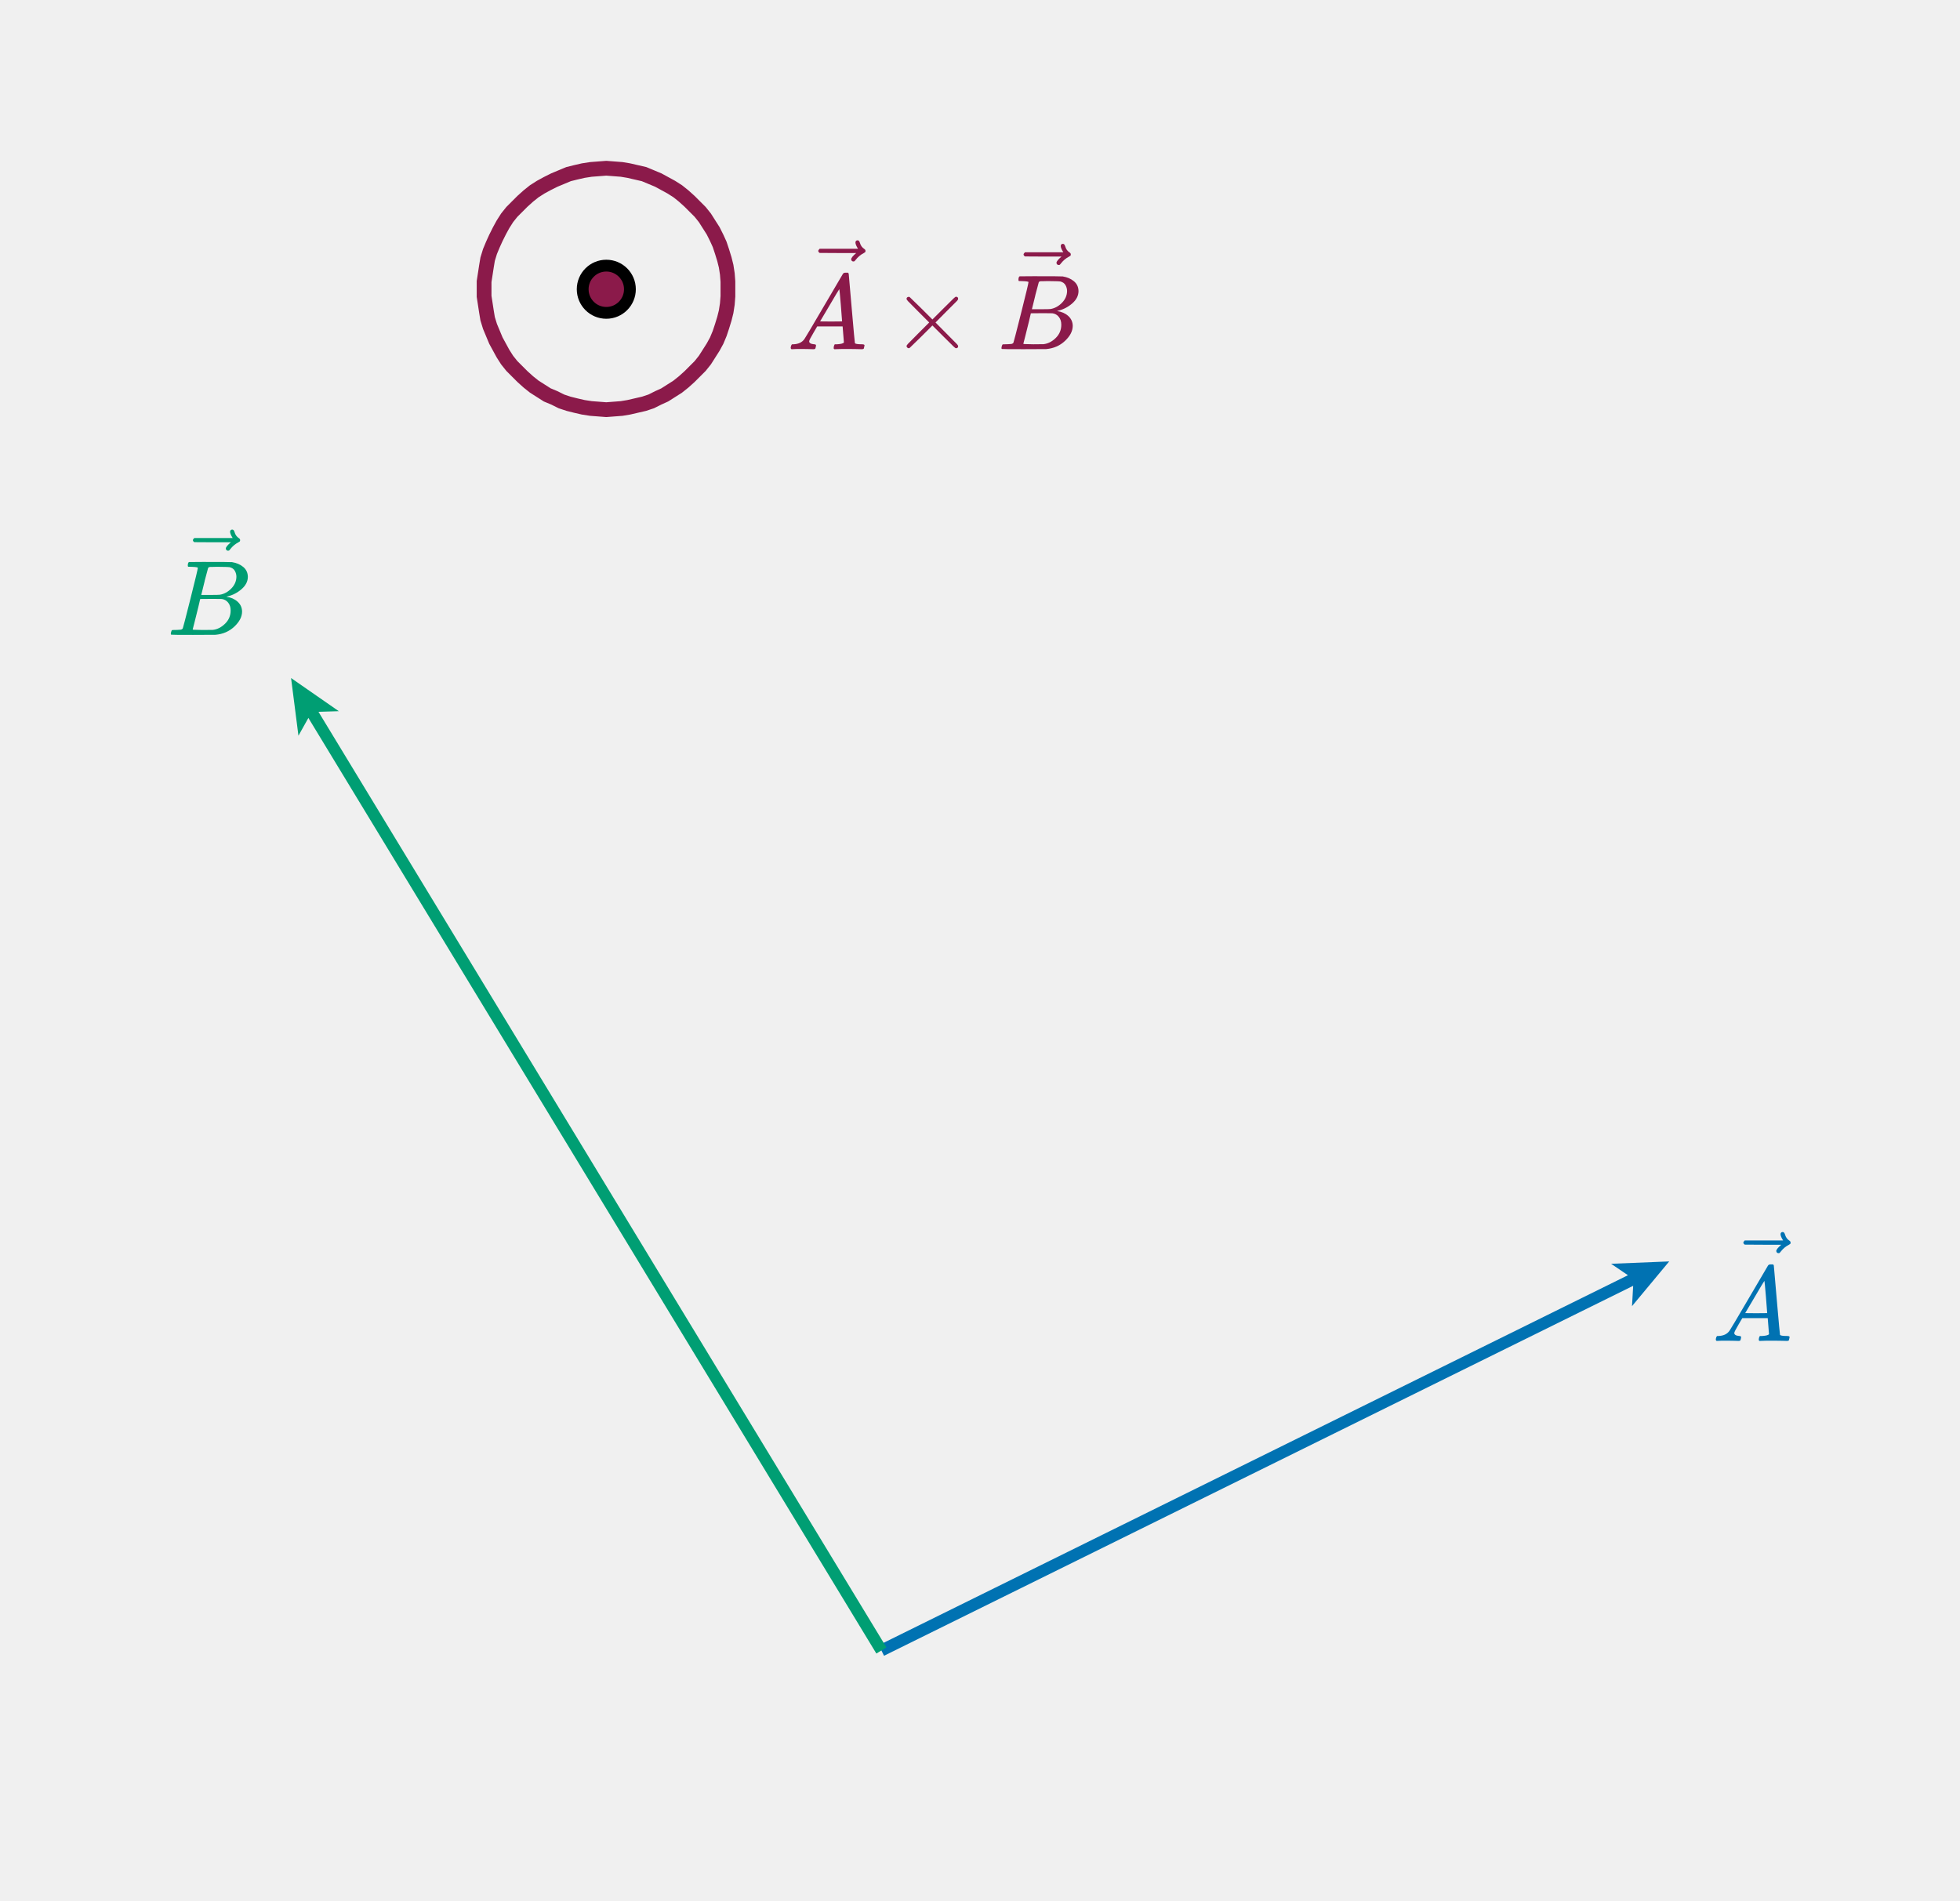
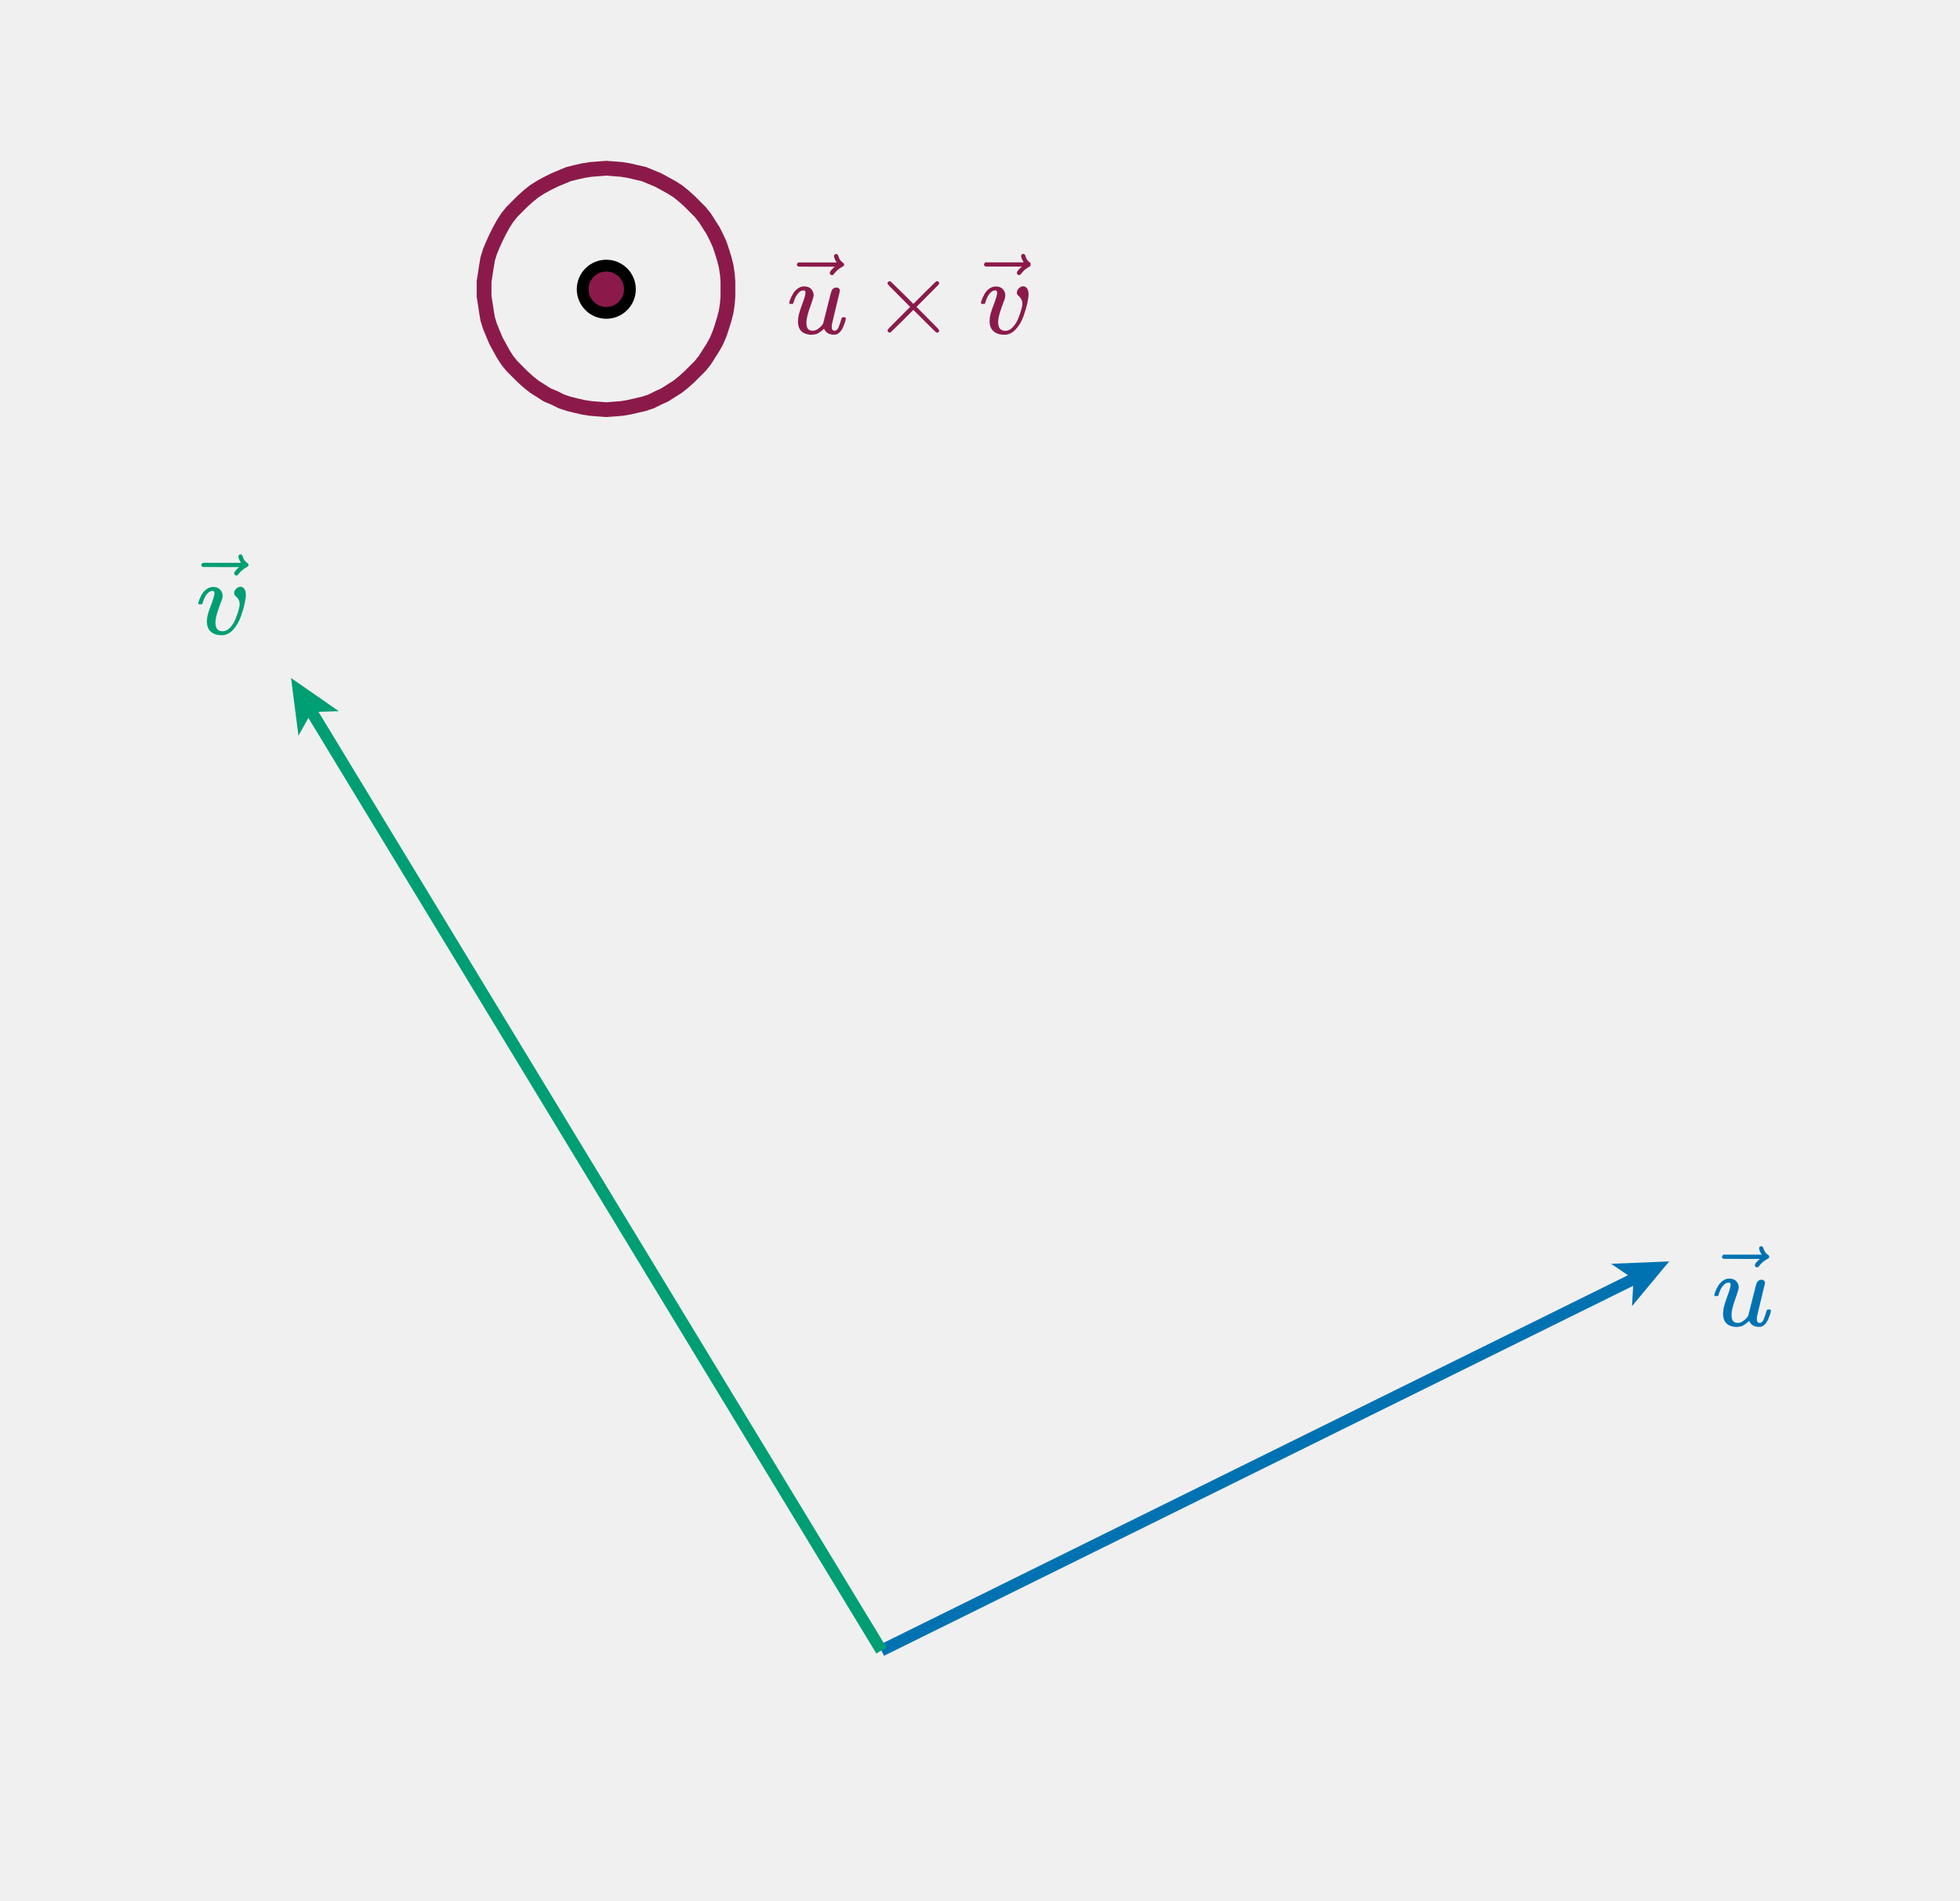
<svg xmlns="http://www.w3.org/2000/svg" xmlns:xlink="http://www.w3.org/1999/xlink" id="prefigure-m2b-1c-figure" viewBox="0 0 332 322">
  <defs>
    <clipPath id="prefigure-m2b-1c-__clipPath-0">
      <rect x="16.0" y="16.0" width="300.0" height="290.0" />
    </clipPath>
    <clipPath id="prefigure-m2b-1c-__clipPath-1">
      <rect x="16.0" y="16.0" width="300.0" height="290.0" />
    </clipPath>
    <marker id="prefigure-m2b-1c-arrow-head-end-2_None_24_60-h0072B2" markerWidth="9.0" markerHeight="8.0" markerUnits="userSpaceOnUse" orient="auto" refX="6.5" refY="4.0">
      <path d="M 9.0 4.0L 0.0 8.0L 1.7 5.0L 1.7 3.0L 0.0 0.0Z" fill="#0072B2" stroke="none" />
    </marker>
    <marker id="prefigure-m2b-1c-arrow-head-end-2_None_24_60-h0072B2-outline" markerWidth="13.0" markerHeight="12.0" markerUnits="userSpaceOnUse" orient="auto" refX="8.5" refY="6.0">
      <path d="M 11.8 7.8 L 2.8 11.8 A 2 2 0 0 1 0.0 10.0 L 0.0 2.0 A 2 2 0 0 1 2.8 0.2 L 11.8 4.2 A 2 2 0 0 1 11.8 7.8 Z" fill="white" stroke="none" />
    </marker>
    <marker id="prefigure-m2b-1c-arrow-head-end-2_None_24_60-h009E73" markerWidth="9.0" markerHeight="8.0" markerUnits="userSpaceOnUse" orient="auto" refX="6.5" refY="4.0">
      <path d="M 9.0 4.0L 0.0 8.0L 1.7 5.0L 1.7 3.0L 0.0 0.0Z" fill="#009E73" stroke="none" />
    </marker>
    <marker id="prefigure-m2b-1c-arrow-head-end-2_None_24_60-h009E73-outline" markerWidth="13.0" markerHeight="12.0" markerUnits="userSpaceOnUse" orient="auto" refX="8.5" refY="6.0">
      <path d="M 11.8 7.8 L 2.8 11.8 A 2 2 0 0 1 0.0 10.0 L 0.0 2.0 A 2 2 0 0 1 2.8 0.2 L 11.8 4.2 A 2 2 0 0 1 11.8 7.8 Z" fill="white" stroke="none" />
    </marker>
    <marker id="prefigure-m2b-1c-arrow-head-start-2_None_24_60-h0072B2" markerWidth="9.0" markerHeight="8.0" markerUnits="userSpaceOnUse" orient="auto" refX="2.5" refY="4.0">
      <g transform="rotate(180, 4.5, 4.0)">
        <path d="M 9.0 4.0L 0.0 8.0L 1.7 5.0L 1.7 3.0L 0.0 0.0Z" fill="#0072B2" stroke="none" />
      </g>
    </marker>
    <marker id="prefigure-m2b-1c-arrow-head-start-2_None_24_60-h0072B2-outline" markerWidth="13.0" markerHeight="12.0" markerUnits="userSpaceOnUse" orient="auto" refX="4.5" refY="6.0">
      <g transform="rotate(180, 6.5, 6.0)">
        <path d="M 11.8 7.8 L 2.8 11.8 A 2 2 0 0 1 0.0 10.0 L 0.0 2.0 A 2 2 0 0 1 2.8 0.2 L 11.8 4.2 A 2 2 0 0 1 11.8 7.8 Z" fill="white" stroke="none" />
      </g>
    </marker>
    <marker id="prefigure-m2b-1c-arrow-head-start-2_None_24_60-h009E73" markerWidth="9.0" markerHeight="8.0" markerUnits="userSpaceOnUse" orient="auto" refX="2.5" refY="4.0">
      <g transform="rotate(180, 4.5, 4.0)">
        <path d="M 9.0 4.0L 0.0 8.0L 1.7 5.0L 1.7 3.0L 0.0 0.0Z" fill="#009E73" stroke="none" />
      </g>
    </marker>
    <marker id="prefigure-m2b-1c-arrow-head-start-2_None_24_60-h009E73-outline" markerWidth="13.0" markerHeight="12.0" markerUnits="userSpaceOnUse" orient="auto" refX="4.5" refY="6.0">
      <g transform="rotate(180, 6.5, 6.0)">
        <path d="M 11.8 7.8 L 2.8 11.8 A 2 2 0 0 1 0.0 10.0 L 0.0 2.0 A 2 2 0 0 1 2.8 0.2 L 11.8 4.2 A 2 2 0 0 1 11.8 7.8 Z" fill="white" stroke="none" />
      </g>
    </marker>
  </defs>
  <path id="prefigure-m2b-1c-pc-A" stroke="#0072B2" stroke-width="2" fill="none" marker-end="url(#prefigure-m2b-1c-arrow-head-end-2_None_24_60-h0072B2)" d="M 149.3 279.6 L 280.5 214.8" />
  <path id="prefigure-m2b-1c-pc-B" stroke="#009E73" stroke-width="2" fill="none" marker-end="url(#prefigure-m2b-1c-arrow-head-end-2_None_24_60-h009E73)" d="M 149.3 279.6 L 50.6 117.0" />
  <path id="prefigure-m2b-1c-pc-out" d="M 123.3 49.0 L 123.3 47.7 L 123.2 46.4 L 123.0 45.1 L 122.7 43.9 L 122.3 42.6 L 121.9 41.4 L 121.4 40.3 L 120.8 39.1 L 120.1 38.0 L 119.4 36.9 L 118.6 35.9 L 117.7 35.0 L 116.8 34.1 L 115.8 33.2 L 114.8 32.4 L 113.7 31.7 L 112.6 31.1 L 111.5 30.5 L 110.3 30.0 L 109.1 29.5 L 107.8 29.2 L 106.5 28.9 L 105.3 28.7 L 104.0 28.6 L 102.7 28.5 L 101.4 28.6 L 100.1 28.7 L 98.8 28.9 L 97.5 29.2 L 96.3 29.5 L 95.1 30.0 L 93.9 30.5 L 92.7 31.1 L 91.6 31.7 L 90.5 32.4 L 89.5 33.2 L 88.5 34.1 L 87.6 35.0 L 86.7 35.9 L 85.9 36.9 L 85.2 38.0 L 84.6 39.1 L 84.0 40.3 L 83.5 41.4 L 83.0 42.6 L 82.6 43.9 L 82.4 45.1 L 82.2 46.4 L 82.0 47.7 L 82.0 49.0 L 82.0 50.2 L 82.2 51.5 L 82.4 52.8 L 82.6 54.0 L 83.0 55.3 L 83.5 56.5 L 84.0 57.7 L 84.6 58.8 L 85.2 59.9 L 85.9 61.0 L 86.7 62.0 L 87.6 62.9 L 88.5 63.8 L 89.5 64.7 L 90.5 65.5 L 91.6 66.2 L 92.7 66.9 L 93.9 67.4 L 95.1 68.0 L 96.3 68.4 L 97.5 68.7 L 98.8 69.0 L 100.1 69.2 L 101.4 69.3 L 102.7 69.4 L 104.0 69.3 L 105.3 69.2 L 106.5 69.0 L 107.8 68.7 L 109.1 68.4 L 110.3 68.0 L 111.5 67.4 L 112.6 66.9 L 113.7 66.2 L 114.8 65.5 L 115.8 64.7 L 116.8 63.8 L 117.7 62.9 L 118.6 62.0 L 119.4 61.0 L 120.1 59.9 L 120.8 58.8 L 121.4 57.7 L 121.9 56.5 L 122.3 55.3 L 122.7 54.0 L 123.0 52.8 L 123.2 51.5 L 123.3 50.2 Z" stroke="#8B1A4A" stroke-width="2.5" fill="none" />
  <circle id="prefigure-m2b-1c-pc-dot" cx="102.7" cy="49.0" r="4" stroke="black" stroke-width="2" fill="#8B1A4A" />
-   <g id="prefigure-m2b-1c-pc-Al" transform="translate(290.0,217.0) translate(0.0,-10.1)">
+   <g id="prefigure-m2b-1c-pc-Al" transform="translate(290.0,217.0) translate(0.0,-7.7)">
    <g id="prefigure-m2b-1c-__g-0">
-       <svg style="vertical-align: 0.000px; color:#0072B2" width="13.576px" height="20.256px" role="img" focusable="false" viewBox="0 -1119 750 1119" x="0.0" y="0.0">
+       <svg style="vertical-align: -0.200px; color:#0072B2" width="10.352px" height="15.496px" role="img" focusable="false" viewBox="0 -845 572 856" x="0.0" y="0.0">
        <defs>
-           <path id="prefigure-m2b-1c-MJX-2-TEX-I-1D434" d="M208 74Q208 50 254 46Q272 46 272 35Q272 34 270 22Q267 8 264 4T251 0Q249 0 239 0T205 1T141 2Q70 2 50 0H42Q35 7 35 11Q37 38 48 46H62Q132 49 164 96Q170 102 345 401T523 704Q530 716 547 716H555H572Q578 707 578 706L606 383Q634 60 636 57Q641 46 701 46Q726 46 726 36Q726 34 723 22Q720 7 718 4T704 0Q701 0 690 0T651 1T578 2Q484 2 455 0H443Q437 6 437 9T439 27Q443 40 445 43L449 46H469Q523 49 533 63L521 213H283L249 155Q208 86 208 74ZM516 260Q516 271 504 416T490 562L463 519Q447 492 400 412L310 260L413 259Q516 259 516 260Z" />
+           <path id="prefigure-m2b-1c-MJX-2-TEX-I-1D462" d="M21 287Q21 295 30 318T55 370T99 420T158 442Q204 442 227 417T250 358Q250 340 216 246T182 105Q182 62 196 45T238 27T291 44T328 78L339 95Q341 99 377 247Q407 367 413 387T427 416Q444 431 463 431Q480 431 488 421T496 402L420 84Q419 79 419 68Q419 43 426 35T447 26Q469 29 482 57T512 145Q514 153 532 153Q551 153 551 144Q550 139 549 130T540 98T523 55T498 17T462 -8Q454 -10 438 -10Q372 -10 347 46Q345 45 336 36T318 21T296 6T267 -6T233 -11Q189 -11 155 7Q103 38 103 113Q103 170 138 262T173 379Q173 380 173 381Q173 390 173 393T169 400T158 404H154Q131 404 112 385T82 344T65 302T57 280Q55 278 41 278H27Q21 284 21 287Z" />
          <path id="prefigure-m2b-1c-MJX-2-TEX-N-20D7" d="M377 694Q377 702 382 708T397 714Q404 714 409 709Q414 705 419 690Q429 653 460 633Q471 626 471 615Q471 606 468 603T454 594Q411 572 379 531Q377 529 374 525T369 519T364 517T357 516Q350 516 344 521T337 536Q337 555 384 595H213L42 596Q29 605 29 615Q29 622 42 635H401Q377 673 377 694Z" />
        </defs>
        <g stroke="currentColor" fill="currentColor" stroke-width="0" transform="scale(1,-1)">
          <g data-mml-node="math">
            <g data-mml-node="TeXAtom" data-mjx-texclass="ORD">
-               <g data-mml-node="mover" data-semantic-type="overscore" data-semantic-role="latinletter" data-semantic-id="2" data-semantic-children="0,1" data-semantic-attributes="texclass:ORD" data-semantic-speech="ModifyingAbove upper A With right arrow">
-                 <g data-mml-node="mi" data-semantic-type="identifier" data-semantic-role="latinletter" data-semantic-font="italic" data-semantic-annotation="clearspeak:simple" data-semantic-id="0" data-semantic-parent="2" data-semantic-speech="upper A" data-semantic-prefix="Base">
-                   <use data-c="1D434" xlink:href="#prefigure-m2b-1c-MJX-2-TEX-I-1D434" />
+               <g data-mml-node="mover" data-semantic-type="overscore" data-semantic-role="latinletter" data-semantic-id="2" data-semantic-children="0,1" data-semantic-attributes="texclass:ORD" data-semantic-speech="ModifyingAbove u With right arrow">
+                 <g data-mml-node="mi" data-semantic-type="identifier" data-semantic-role="latinletter" data-semantic-font="italic" data-semantic-annotation="clearspeak:simple" data-semantic-id="0" data-semantic-parent="2" data-semantic-speech="u" data-semantic-prefix="Base">
+                   <use data-c="1D462" xlink:href="#prefigure-m2b-1c-MJX-2-TEX-I-1D462" />
                </g>
-                 <g data-mml-node="mo" data-semantic-type="relation" data-semantic-role="overaccent" data-semantic-annotation="accent:arrow" data-semantic-id="1" data-semantic-parent="2" data-semantic-speech="right arrow" data-semantic-prefix="Overscript" transform="translate(514,305) translate(-250 0)">
+                 <g data-mml-node="mo" data-semantic-type="relation" data-semantic-role="overaccent" data-semantic-annotation="accent:arrow" data-semantic-id="1" data-semantic-parent="2" data-semantic-speech="right arrow" data-semantic-prefix="Overscript" transform="translate(313.8,31) translate(-250 0)">
                  <use data-c="20D7" xlink:href="#prefigure-m2b-1c-MJX-2-TEX-N-20D7" />
                </g>
              </g>
            </g>
          </g>
        </g>
      </svg>
    </g>
  </g>
-   <g id="prefigure-m2b-1c-pc-Bl" transform="translate(42.0,107.6) translate(-13.7,-19.7)">
+   <g id="prefigure-m2b-1c-pc-Bl" transform="translate(42.0,107.6) translate(-8.8,-15.5)">
    <g id="prefigure-m2b-1c-__g-1">
-       <svg style="vertical-align: 0.000px; color:#009E73" width="13.736px" height="19.656px" role="img" focusable="false" viewBox="0 -1086 759 1086" x="0.0" y="0.0">
+       <svg style="vertical-align: -0.200px; color:#009E73" width="8.776px" height="15.512px" role="img" focusable="false" viewBox="0 -846 485 857" x="0.0" y="0.0">
        <defs>
-           <path id="prefigure-m2b-1c-MJX-3-TEX-I-1D435" d="M231 637Q204 637 199 638T194 649Q194 676 205 682Q206 683 335 683Q594 683 608 681Q671 671 713 636T756 544Q756 480 698 429T565 360L555 357Q619 348 660 311T702 219Q702 146 630 78T453 1Q446 0 242 0Q42 0 39 2Q35 5 35 10Q35 17 37 24Q42 43 47 45Q51 46 62 46H68Q95 46 128 49Q142 52 147 61Q150 65 219 339T288 628Q288 635 231 637ZM649 544Q649 574 634 600T585 634Q578 636 493 637Q473 637 451 637T416 636H403Q388 635 384 626Q382 622 352 506Q352 503 351 500L320 374H401Q482 374 494 376Q554 386 601 434T649 544ZM595 229Q595 273 572 302T512 336Q506 337 429 337Q311 337 310 336Q310 334 293 263T258 122L240 52Q240 48 252 48T333 46Q422 46 429 47Q491 54 543 105T595 229Z" />
+           <path id="prefigure-m2b-1c-MJX-3-TEX-I-1D463" d="M173 380Q173 405 154 405Q130 405 104 376T61 287Q60 286 59 284T58 281T56 279T53 278T49 278T41 278H27Q21 284 21 287Q21 294 29 316T53 368T97 419T160 441Q202 441 225 417T249 361Q249 344 246 335Q246 329 231 291T200 202T182 113Q182 86 187 69Q200 26 250 26Q287 26 319 60T369 139T398 222T409 277Q409 300 401 317T383 343T365 361T357 383Q357 405 376 424T417 443Q436 443 451 425T467 367Q467 340 455 284T418 159T347 40T241 -11Q177 -11 139 22Q102 54 102 117Q102 148 110 181T151 298Q173 362 173 380Z" />
          <path id="prefigure-m2b-1c-MJX-3-TEX-N-20D7" d="M377 694Q377 702 382 708T397 714Q404 714 409 709Q414 705 419 690Q429 653 460 633Q471 626 471 615Q471 606 468 603T454 594Q411 572 379 531Q377 529 374 525T369 519T364 517T357 516Q350 516 344 521T337 536Q337 555 384 595H213L42 596Q29 605 29 615Q29 622 42 635H401Q377 673 377 694Z" />
        </defs>
        <g stroke="currentColor" fill="currentColor" stroke-width="0" transform="scale(1,-1)">
          <g data-mml-node="math">
            <g data-mml-node="TeXAtom" data-mjx-texclass="ORD">
-               <g data-mml-node="mover" data-semantic-type="overscore" data-semantic-role="latinletter" data-semantic-id="2" data-semantic-children="0,1" data-semantic-attributes="texclass:ORD" data-semantic-speech="ModifyingAbove upper B With right arrow">
-                 <g data-mml-node="mi" data-semantic-type="identifier" data-semantic-role="latinletter" data-semantic-font="italic" data-semantic-annotation="clearspeak:simple" data-semantic-id="0" data-semantic-parent="2" data-semantic-speech="upper B" data-semantic-prefix="Base">
-                   <use data-c="1D435" xlink:href="#prefigure-m2b-1c-MJX-3-TEX-I-1D435" />
+               <g data-mml-node="mover" data-semantic-type="overscore" data-semantic-role="latinletter" data-semantic-id="2" data-semantic-children="0,1" data-semantic-attributes="texclass:ORD" data-semantic-speech="ModifyingAbove v With right arrow">
+                 <g data-mml-node="mi" data-semantic-type="identifier" data-semantic-role="latinletter" data-semantic-font="italic" data-semantic-annotation="clearspeak:simple" data-semantic-id="0" data-semantic-parent="2" data-semantic-speech="v" data-semantic-prefix="Base">
+                   <use data-c="1D463" xlink:href="#prefigure-m2b-1c-MJX-3-TEX-I-1D463" />
                </g>
-                 <g data-mml-node="mo" data-semantic-type="relation" data-semantic-role="overaccent" data-semantic-annotation="accent:arrow" data-semantic-id="1" data-semantic-parent="2" data-semantic-speech="right arrow" data-semantic-prefix="Overscript" transform="translate(462.8,272) translate(-250 0)">
+                 <g data-mml-node="mo" data-semantic-type="relation" data-semantic-role="overaccent" data-semantic-annotation="accent:arrow" data-semantic-id="1" data-semantic-parent="2" data-semantic-speech="right arrow" data-semantic-prefix="Overscript" transform="translate(270.3,32) translate(-250 0)">
                  <use data-c="20D7" xlink:href="#prefigure-m2b-1c-MJX-3-TEX-N-20D7" />
                </g>
              </g>
            </g>
          </g>
        </g>
      </svg>
    </g>
  </g>
-   <g id="prefigure-m2b-1c-pc-Xl" transform="translate(133.3,49.0) translate(0.0,-10.1)">
+   <g id="prefigure-m2b-1c-pc-Xl" transform="translate(133.3,49.0) translate(0.0,-7.8)">
    <g id="prefigure-m2b-1c-__g-2">
-       <svg style="vertical-align: 0.000px; color:#8B1A4A" width="49.440px" height="20.256px" role="img" focusable="false" viewBox="0 -1119 2731.4 1119" x="0.0" y="0.0">
+       <svg style="vertical-align: -0.200px; color:#8B1A4A" width="41.256px" height="15.512px" role="img" focusable="false" viewBox="0 -846 2279.4 857" x="0.0" y="0.0">
        <defs>
-           <path id="prefigure-m2b-1c-MJX-4-TEX-I-1D434" d="M208 74Q208 50 254 46Q272 46 272 35Q272 34 270 22Q267 8 264 4T251 0Q249 0 239 0T205 1T141 2Q70 2 50 0H42Q35 7 35 11Q37 38 48 46H62Q132 49 164 96Q170 102 345 401T523 704Q530 716 547 716H555H572Q578 707 578 706L606 383Q634 60 636 57Q641 46 701 46Q726 46 726 36Q726 34 723 22Q720 7 718 4T704 0Q701 0 690 0T651 1T578 2Q484 2 455 0H443Q437 6 437 9T439 27Q443 40 445 43L449 46H469Q523 49 533 63L521 213H283L249 155Q208 86 208 74ZM516 260Q516 271 504 416T490 562L463 519Q447 492 400 412L310 260L413 259Q516 259 516 260Z" />
+           <path id="prefigure-m2b-1c-MJX-4-TEX-I-1D462" d="M21 287Q21 295 30 318T55 370T99 420T158 442Q204 442 227 417T250 358Q250 340 216 246T182 105Q182 62 196 45T238 27T291 44T328 78L339 95Q341 99 377 247Q407 367 413 387T427 416Q444 431 463 431Q480 431 488 421T496 402L420 84Q419 79 419 68Q419 43 426 35T447 26Q469 29 482 57T512 145Q514 153 532 153Q551 153 551 144Q550 139 549 130T540 98T523 55T498 17T462 -8Q454 -10 438 -10Q372 -10 347 46Q345 45 336 36T318 21T296 6T267 -6T233 -11Q189 -11 155 7Q103 38 103 113Q103 170 138 262T173 379Q173 380 173 381Q173 390 173 393T169 400T158 404H154Q131 404 112 385T82 344T65 302T57 280Q55 278 41 278H27Q21 284 21 287Z" />
          <path id="prefigure-m2b-1c-MJX-4-TEX-N-20D7" d="M377 694Q377 702 382 708T397 714Q404 714 409 709Q414 705 419 690Q429 653 460 633Q471 626 471 615Q471 606 468 603T454 594Q411 572 379 531Q377 529 374 525T369 519T364 517T357 516Q350 516 344 521T337 536Q337 555 384 595H213L42 596Q29 605 29 615Q29 622 42 635H401Q377 673 377 694Z" />
          <path id="prefigure-m2b-1c-MJX-4-TEX-N-D7" d="M630 29Q630 9 609 9Q604 9 587 25T493 118L389 222L284 117Q178 13 175 11Q171 9 168 9Q160 9 154 15T147 29Q147 36 161 51T255 146L359 250L255 354Q174 435 161 449T147 471Q147 480 153 485T168 490Q173 490 175 489Q178 487 284 383L389 278L493 382Q570 459 587 475T609 491Q630 491 630 471Q630 464 620 453T522 355L418 250L522 145Q606 61 618 48T630 29Z" />
-           <path id="prefigure-m2b-1c-MJX-4-TEX-I-1D435" d="M231 637Q204 637 199 638T194 649Q194 676 205 682Q206 683 335 683Q594 683 608 681Q671 671 713 636T756 544Q756 480 698 429T565 360L555 357Q619 348 660 311T702 219Q702 146 630 78T453 1Q446 0 242 0Q42 0 39 2Q35 5 35 10Q35 17 37 24Q42 43 47 45Q51 46 62 46H68Q95 46 128 49Q142 52 147 61Q150 65 219 339T288 628Q288 635 231 637ZM649 544Q649 574 634 600T585 634Q578 636 493 637Q473 637 451 637T416 636H403Q388 635 384 626Q382 622 352 506Q352 503 351 500L320 374H401Q482 374 494 376Q554 386 601 434T649 544ZM595 229Q595 273 572 302T512 336Q506 337 429 337Q311 337 310 336Q310 334 293 263T258 122L240 52Q240 48 252 48T333 46Q422 46 429 47Q491 54 543 105T595 229Z" />
+           <path id="prefigure-m2b-1c-MJX-4-TEX-I-1D463" d="M173 380Q173 405 154 405Q130 405 104 376T61 287Q60 286 59 284T58 281T56 279T53 278T49 278T41 278H27Q21 284 21 287Q21 294 29 316T53 368T97 419T160 441Q202 441 225 417T249 361Q249 344 246 335Q246 329 231 291T200 202T182 113Q182 86 187 69Q200 26 250 26Q287 26 319 60T369 139T398 222T409 277Q409 300 401 317T383 343T365 361T357 383Q357 405 376 424T417 443Q436 443 451 425T467 367Q467 340 455 284T418 159T347 40T241 -11Q177 -11 139 22Q102 54 102 117Q102 148 110 181T151 298Q173 362 173 380Z" />
        </defs>
        <g stroke="currentColor" fill="currentColor" stroke-width="0" transform="scale(1,-1)">
-           <g data-mml-node="math" data-semantic-type="infixop" data-semantic-role="unknown" data-semantic-id="7" data-semantic-children="2,6" data-semantic-content="3" data-semantic-speech="ModifyingAbove upper A With right arrow times ModifyingAbove upper B With right arrow">
+           <g data-mml-node="math" data-semantic-type="infixop" data-semantic-role="unknown" data-semantic-id="7" data-semantic-children="2,6" data-semantic-content="3" data-semantic-speech="ModifyingAbove u With right arrow times ModifyingAbove v With right arrow">
            <g data-mml-node="TeXAtom" data-mjx-texclass="ORD">
-               <g data-mml-node="mover" data-semantic-type="overscore" data-semantic-role="latinletter" data-semantic-id="2" data-semantic-children="0,1" data-semantic-parent="7" data-semantic-attributes="texclass:ORD" data-semantic-speech="ModifyingAbove upper A With right arrow">
-                 <g data-mml-node="mi" data-semantic-type="identifier" data-semantic-role="latinletter" data-semantic-font="italic" data-semantic-annotation="clearspeak:simple" data-semantic-id="0" data-semantic-parent="2" data-semantic-speech="upper A" data-semantic-prefix="Base">
-                   <use data-c="1D434" xlink:href="#prefigure-m2b-1c-MJX-4-TEX-I-1D434" />
+               <g data-mml-node="mover" data-semantic-type="overscore" data-semantic-role="latinletter" data-semantic-id="2" data-semantic-children="0,1" data-semantic-parent="7" data-semantic-attributes="texclass:ORD" data-semantic-speech="ModifyingAbove u With right arrow">
+                 <g data-mml-node="mi" data-semantic-type="identifier" data-semantic-role="latinletter" data-semantic-font="italic" data-semantic-annotation="clearspeak:simple" data-semantic-id="0" data-semantic-parent="2" data-semantic-speech="u" data-semantic-prefix="Base">
+                   <use data-c="1D462" xlink:href="#prefigure-m2b-1c-MJX-4-TEX-I-1D462" />
                </g>
-                 <g data-mml-node="mo" data-semantic-type="relation" data-semantic-role="overaccent" data-semantic-annotation="accent:arrow" data-semantic-id="1" data-semantic-parent="2" data-semantic-speech="right arrow" data-semantic-prefix="Overscript" transform="translate(514,305) translate(-250 0)">
+                 <g data-mml-node="mo" data-semantic-type="relation" data-semantic-role="overaccent" data-semantic-annotation="accent:arrow" data-semantic-id="1" data-semantic-parent="2" data-semantic-speech="right arrow" data-semantic-prefix="Overscript" transform="translate(313.8,31) translate(-250 0)">
                  <use data-c="20D7" xlink:href="#prefigure-m2b-1c-MJX-4-TEX-N-20D7" />
                </g>
              </g>
            </g>
-             <g data-mml-node="mo" data-semantic-type="operator" data-semantic-role="unknown" data-semantic-id="3" data-semantic-parent="7" data-semantic-operator="infixop,×" data-semantic-speech="times" transform="translate(972.2,0)">
+             <g data-mml-node="mo" data-semantic-type="operator" data-semantic-role="unknown" data-semantic-id="3" data-semantic-parent="7" data-semantic-operator="infixop,×" data-semantic-speech="times" transform="translate(794.2,0)">
              <use data-c="D7" xlink:href="#prefigure-m2b-1c-MJX-4-TEX-N-D7" />
            </g>
-             <g data-mml-node="TeXAtom" data-mjx-texclass="ORD" transform="translate(1972.4,0)">
-               <g data-mml-node="mover" data-semantic-type="overscore" data-semantic-role="latinletter" data-semantic-id="6" data-semantic-children="4,5" data-semantic-parent="7" data-semantic-attributes="texclass:ORD" data-semantic-speech="ModifyingAbove upper B With right arrow">
-                 <g data-mml-node="mi" data-semantic-type="identifier" data-semantic-role="latinletter" data-semantic-font="italic" data-semantic-annotation="clearspeak:simple" data-semantic-id="4" data-semantic-parent="6" data-semantic-speech="upper B" data-semantic-prefix="Base">
-                   <use data-c="1D435" xlink:href="#prefigure-m2b-1c-MJX-4-TEX-I-1D435" />
+             <g data-mml-node="TeXAtom" data-mjx-texclass="ORD" transform="translate(1794.4,0)">
+               <g data-mml-node="mover" data-semantic-type="overscore" data-semantic-role="latinletter" data-semantic-id="6" data-semantic-children="4,5" data-semantic-parent="7" data-semantic-attributes="texclass:ORD" data-semantic-speech="ModifyingAbove v With right arrow">
+                 <g data-mml-node="mi" data-semantic-type="identifier" data-semantic-role="latinletter" data-semantic-font="italic" data-semantic-annotation="clearspeak:simple" data-semantic-id="4" data-semantic-parent="6" data-semantic-speech="v" data-semantic-prefix="Base">
+                   <use data-c="1D463" xlink:href="#prefigure-m2b-1c-MJX-4-TEX-I-1D463" />
                </g>
-                 <g data-mml-node="mo" data-semantic-type="relation" data-semantic-role="overaccent" data-semantic-annotation="accent:arrow" data-semantic-id="5" data-semantic-parent="6" data-semantic-speech="right arrow" data-semantic-prefix="Overscript" transform="translate(462.8,272) translate(-250 0)">
+                 <g data-mml-node="mo" data-semantic-type="relation" data-semantic-role="overaccent" data-semantic-annotation="accent:arrow" data-semantic-id="5" data-semantic-parent="6" data-semantic-speech="right arrow" data-semantic-prefix="Overscript" transform="translate(270.3,32) translate(-250 0)">
                  <use data-c="20D7" xlink:href="#prefigure-m2b-1c-MJX-4-TEX-N-20D7" />
                </g>
              </g>
            </g>
          </g>
        </g>
      </svg>
    </g>
  </g>
</svg>
